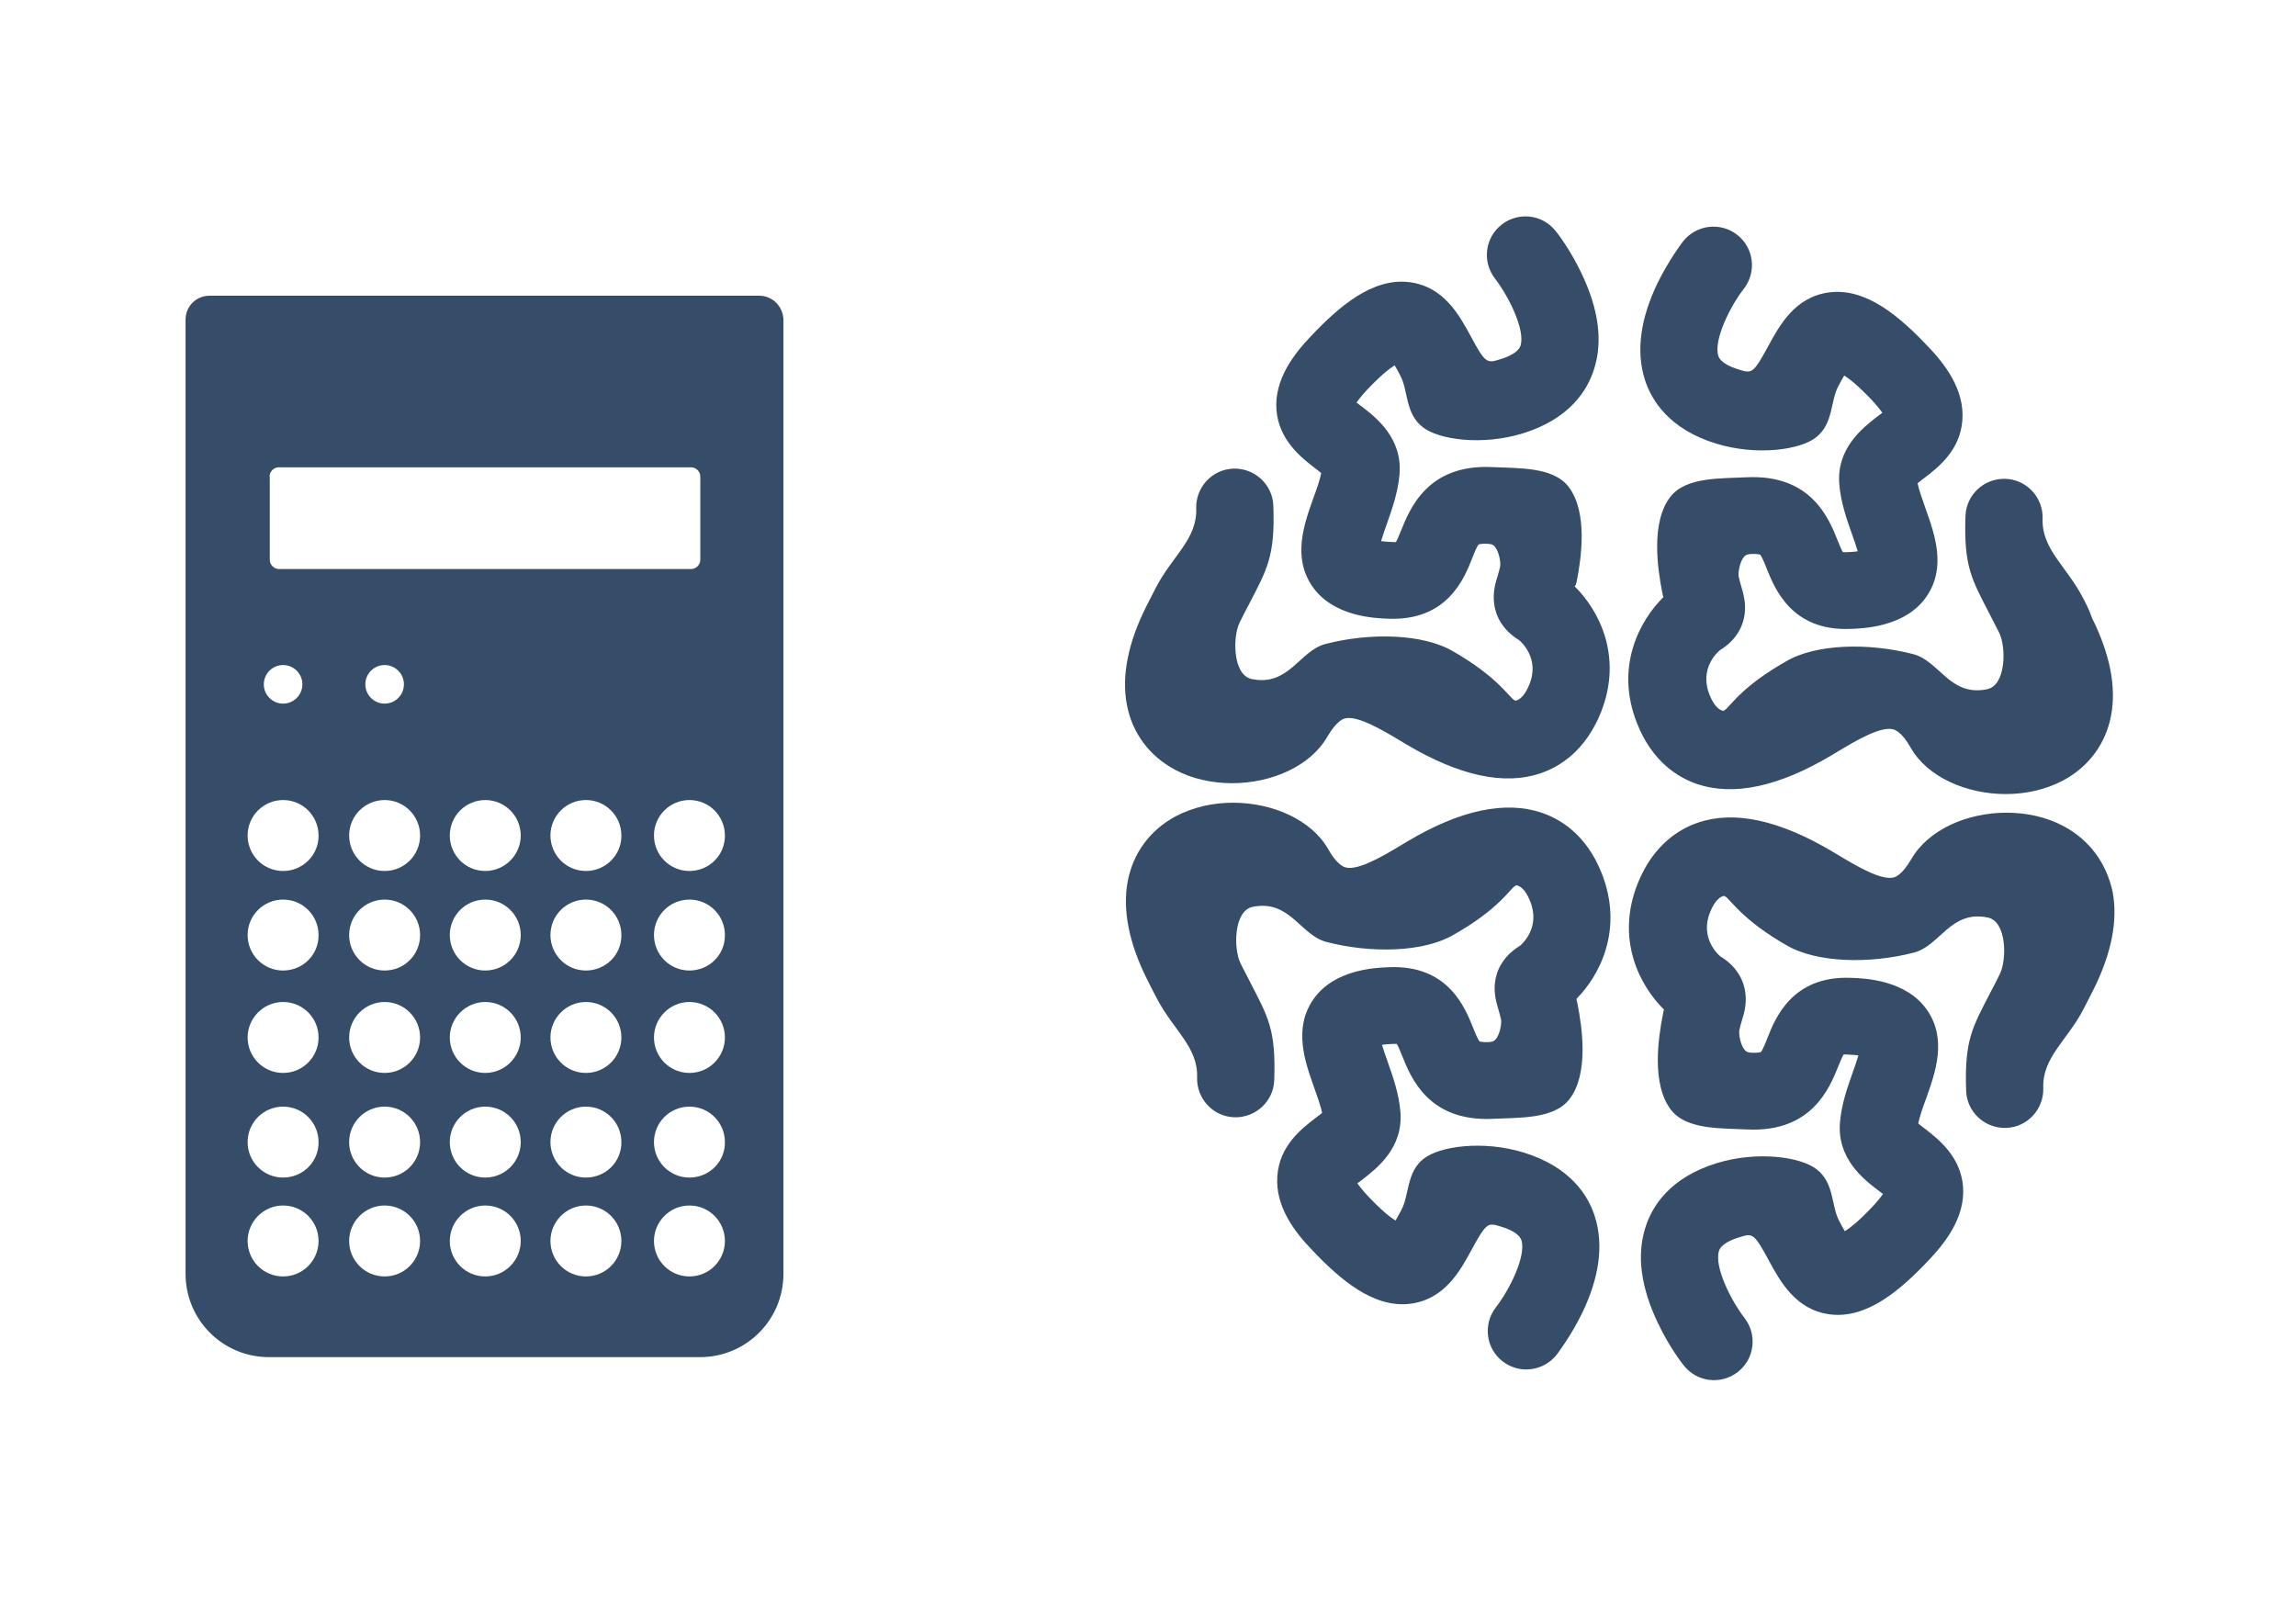
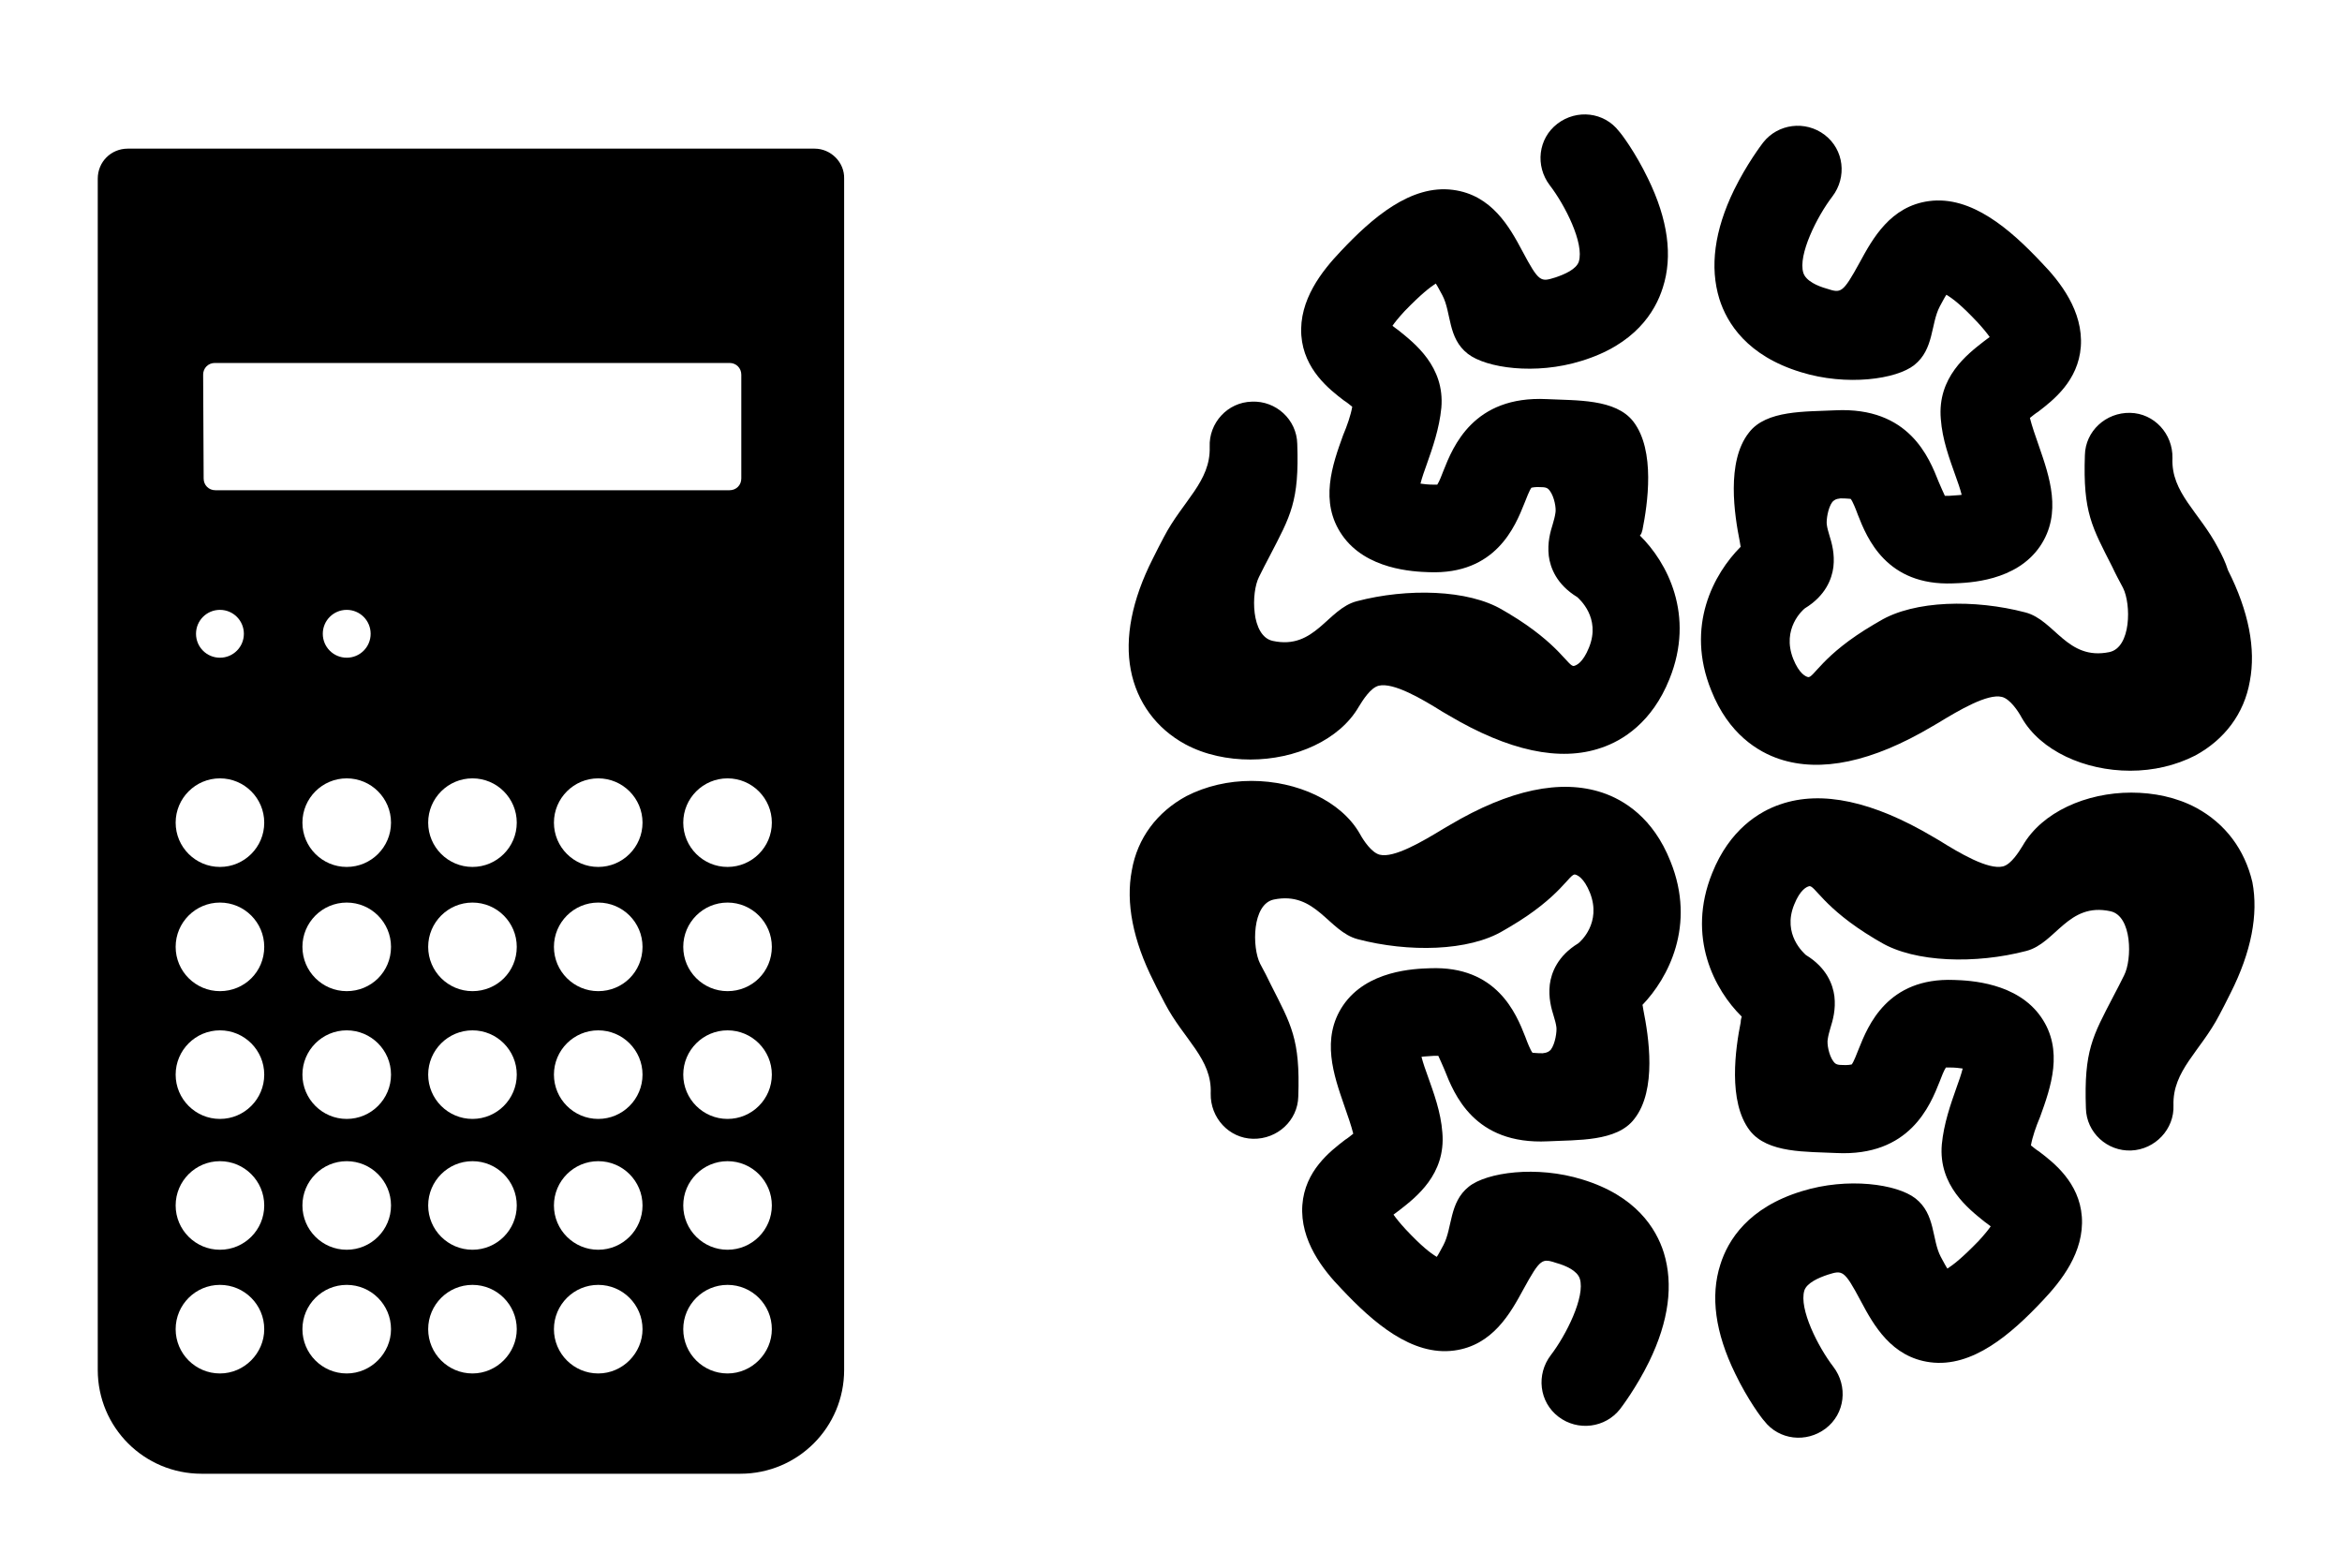
- <svg xmlns="http://www.w3.org/2000/svg" viewBox="0 0 1035.7 725.5">
-   <path fill="#354D68" d="M711.2,262.5c2-10.1,5.3-31.4-3.7-43c-7-9-22.6-8.2-34.4-8.8c-29.1-1.4-37.1,18.8-41,28.4 c-0.7,1.7-1.7,4.2-2.4,5.4c-0.4,0-0.9,0.1-1.7,0c-2.1-0.1-3.7-0.2-5-0.4c0.7-2.4,1.7-5.3,2.5-7.5c2.4-6.8,5.1-14.4,5.8-22.6 c1.4-16.4-10.6-25.7-17-30.6c-0.7-0.5-1.6-1.2-2.4-1.8c0.9-1.3,2.4-3.2,4.8-5.8c6.6-6.9,9.8-9.3,12.4-11c0.6,0.9,1.7,2.9,2.6,4.7 c3.6,6.8,2.1,17,10.1,23.2c7.2,5.7,26.9,8.4,45.1,2.8c21.1-6.5,29.2-19.4,32.2-29.1c4-12.6,2-27.1-5.8-43.3 c-5-10.5-10.8-18-11.5-18.8c-5.9-7.6-16.8-8.9-24.4-3c-7.6,5.9-8.9,16.8-3,24.4c6.1,7.9,13.7,23.1,11.5,30.2c-1,3.1-5.6,5.1-9.3,6.2 c-5.8,1.8-6.5,2-13.2-10.5c-5.1-9.4-12.1-22.3-27.5-24.3c-16.8-2.2-32,11.1-44.6,24.4c-7.2,7.6-16.6,19.2-15.5,33.3 c1.1,13.5,11.1,21.3,17,25.9c1,0.7,2.2,1.7,3.2,2.5c-0.7,3.4-2.1,7.4-3.6,11.4c-4.2,11.8-9.4,26.5-0.5,39.6 c9.4,13.8,28.3,14.5,34.5,14.7c26.4,1,34.1-18.1,37.7-27.3c0.8-2.1,2.1-5.3,2.9-6.2c0.3-0.1,1.5-0.4,4.1-0.3 c2.1,0.1,2.7,0.7,3.3,1.4c1.9,2.4,2.6,7.1,2.3,8.8c-0.3,1.5-0.7,2.8-1.1,4.2c-1,3.2-2.3,7.5-1.6,12.7c0.6,4.7,3.1,11.4,11.3,16.4 c0.7,0.6,9.4,8.1,4.6,19.9c-2.4,6.1-5.1,7-5.9,7.3c-2.2,0.8-5.5-8.4-26-20.7l-2.4-1.4c-13.6-8.1-37.7-8.6-57.7-3.4 c-11.8,3.1-16.5,19.3-33.3,15.8c-8.6-1.8-8.6-19.1-5.4-25.5c1.4-2.9,2.8-5.6,4.2-8.2c8.2-15.9,11.8-21.6,11-44.4 c-0.3-9.6-8.4-17.1-18-16.8c-9.6,0.3-17.1,8.4-16.8,18c0.5,13.8-10.8,21.4-18.2,35.7c-1.4,2.7-2.8,5.5-4.4,8.6 c-8.2,16.4-11.1,31.3-8.7,44.1c2.4,12.8,10.1,23.2,21.7,29.4c7.8,4.2,16.9,6.1,25.8,6.1c17.8,0,35.3-7.7,42.9-20.9 c1.6-2.7,4.7-7.4,7.9-8.3c5.8-1.5,17.1,5.3,25.3,10.2l2.5,1.5c23.9,14.2,44.3,18.6,60.6,13c8.5-2.9,20.1-10,27.1-27.3 c10.2-25.5-1-46.4-11.8-57C710.8,264.1,711,263.3,711.2,262.5z" />
-   <path fill="#354D68" d="M722.5,393.9c-6.9-17.4-18.6-24.4-27.1-27.3c-16.4-5.5-36.8-1.2-60.6,13l-2.5,1.5 c-8.3,5-19.6,11.7-25.3,10.2c-3.3-0.9-6.4-5.6-7.9-8.3c-7.5-13.2-25.1-20.9-42.9-20.9c-9,0-18,2-25.8,6.1 c-11.6,6.2-19.3,16.6-21.7,29.4c-2.4,12.8,0.5,27.7,8.7,44.1c1.5,3.1,3,5.9,4.4,8.6c7.4,14.3,18.7,22,18.2,35.7 c-0.3,9.6,7.2,17.7,16.8,18c9.6,0.3,17.7-7.2,18-16.8c0.8-22.8-2.8-28.5-11-44.4c-1.3-2.6-2.7-5.3-4.2-8.2 c-3.2-6.4-3.2-23.7,5.4-25.5c16.8-3.5,21.5,12.7,33.3,15.8c19.9,5.2,44.1,4.8,57.7-3.4l2.4-1.4c20.6-12.2,23.8-21.4,26-20.7 c0.9,0.3,3.5,1.2,5.9,7.3c4.7,11.9-3.9,19.3-4.6,19.9c-8.2,5-10.7,11.7-11.3,16.4c-0.7,5.2,0.7,9.5,1.6,12.7 c0.4,1.4,0.8,2.7,1.1,4.2c0.3,1.7-0.4,6.4-2.3,8.8c-0.6,0.7-1.2,1.3-3.3,1.4c-2.6,0.1-3.7-0.2-4.1-0.3c-0.8-1-2.1-4.1-2.9-6.2 c-3.7-9.2-11.3-28.3-37.7-27.3c-6.2,0.2-25.1,0.9-34.5,14.7c-8.9,13.1-3.7,27.8,0.5,39.6c1.4,4,2.9,8.1,3.6,11.4 c-1,0.8-2.2,1.8-3.2,2.5c-6,4.6-16,12.3-17,25.9c-1.1,14.1,8.3,25.8,15.5,33.3c12.6,13.3,27.8,26.6,44.6,24.4 c15.4-2,22.4-14.9,27.5-24.3c6.8-12.5,7.4-12.3,13.2-10.5c3.7,1.1,8.3,3.1,9.3,6.2c2.2,7.1-5.4,22.4-11.5,30.2 c-5.9,7.6-4.6,18.5,3,24.4c7.6,5.9,18.5,4.5,24.4-3c0.6-0.8,6.4-8.4,11.5-18.8c7.8-16.2,9.7-30.7,5.8-43.3 c-3-9.7-11.1-22.6-32.2-29.1c-18.2-5.6-37.9-2.9-45.1,2.8c-7.9,6.2-6.4,16.4-10.1,23.2c-1,1.8-2,3.8-2.6,4.7 c-2.6-1.7-5.8-4.1-12.4-11c-2.4-2.6-3.9-4.5-4.8-5.8c0.8-0.6,1.7-1.3,2.4-1.8c6.4-5,18.4-14.2,17-30.6c-0.7-8.2-3.4-15.8-5.8-22.6 c-0.8-2.2-1.8-5.1-2.5-7.5c1.3-0.2,2.9-0.3,5-0.4c0.8,0,1.4,0,1.7,0c0.7,1.2,1.7,3.6,2.4,5.4c3.9,9.7,11.8,29.8,41,28.4 c11.8-0.6,27.4,0.2,34.4-8.8c9-11.5,5.7-32.9,3.7-43c-0.2-0.8-0.3-1.6-0.5-2.3C721.4,440.3,732.6,419.4,722.5,393.9z" />
-   <path fill="#354D68" d="M342.5,133.4H94.5c-6,0-10.8,4.8-10.8,10.8v430.4c0,20.8,16.8,37.6,37.6,37.6h194.5 c20.8,0,37.6-16.8,37.6-37.6V144.3C353.3,138.3,348.5,133.4,342.5,133.4z M121.6,215c0-2.3,1.9-4.2,4.2-4.2h185.9 c2.3,0,4.2,1.9,4.2,4.2v37.5c0,2.3-1.9,4.2-4.2,4.2H125.9c-2.3,0-4.2-1.9-4.2-4.2V215z M182.2,308.7c0,4.8-3.9,8.7-8.7,8.7 c-4.8,0-8.7-3.9-8.7-8.7c0-4.8,3.9-8.7,8.7-8.7C178.3,300,182.2,303.9,182.2,308.7z M127.7,300c4.8,0,8.7,3.9,8.7,8.7 c0,4.8-3.9,8.7-8.7,8.7c-4.8,0-8.7-3.9-8.7-8.7C119,303.9,122.9,300,127.7,300z M127.7,575.8c-8.9,0-16-7.2-16-16s7.2-16,16-16 c8.9,0,16,7.2,16,16S136.6,575.8,127.7,575.8z M127.7,531.2c-8.9,0-16-7.2-16-16c0-8.9,7.2-16,16-16c8.9,0,16,7.2,16,16 C143.8,524.1,136.6,531.2,127.7,531.2z M127.7,484c-8.9,0-16-7.2-16-16s7.2-16,16-16c8.9,0,16,7.2,16,16S136.6,484,127.7,484z M127.7,437.8c-8.9,0-16-7.2-16-16c0-8.9,7.2-16,16-16c8.9,0,16,7.2,16,16C143.8,430.7,136.6,437.8,127.7,437.8z M127.7,392.9 c-8.9,0-16-7.2-16-16c0-8.9,7.2-16,16-16c8.9,0,16,7.2,16,16C143.8,385.7,136.6,392.9,127.7,392.9z M173.5,575.8 c-8.9,0-16-7.2-16-16s7.2-16,16-16c8.9,0,16,7.2,16,16S182.4,575.8,173.5,575.8z M173.5,531.2c-8.9,0-16-7.2-16-16 c0-8.9,7.2-16,16-16c8.9,0,16,7.2,16,16C189.5,524.1,182.4,531.2,173.5,531.2z M173.5,484c-8.9,0-16-7.2-16-16s7.2-16,16-16 c8.9,0,16,7.2,16,16S182.4,484,173.5,484z M173.5,437.8c-8.9,0-16-7.2-16-16c0-8.9,7.2-16,16-16c8.9,0,16,7.2,16,16 C189.5,430.7,182.4,437.8,173.5,437.8z M173.5,392.9c-8.9,0-16-7.2-16-16c0-8.9,7.2-16,16-16c8.9,0,16,7.2,16,16 C189.5,385.7,182.4,392.9,173.5,392.9z M218.9,575.8c-8.9,0-16-7.2-16-16s7.2-16,16-16c8.9,0,16,7.2,16,16S227.7,575.8,218.9,575.8z M218.9,531.2c-8.9,0-16-7.2-16-16c0-8.9,7.2-16,16-16c8.9,0,16,7.2,16,16C234.9,524.1,227.7,531.2,218.9,531.2z M218.9,484 c-8.9,0-16-7.2-16-16s7.2-16,16-16c8.9,0,16,7.2,16,16S227.7,484,218.9,484z M218.9,437.8c-8.9,0-16-7.2-16-16c0-8.9,7.2-16,16-16 c8.9,0,16,7.2,16,16C234.9,430.7,227.7,437.8,218.9,437.8z M218.9,392.9c-8.9,0-16-7.2-16-16c0-8.9,7.2-16,16-16c8.9,0,16,7.2,16,16 C234.9,385.7,227.7,392.9,218.9,392.9z M264.3,575.8c-8.9,0-16-7.2-16-16s7.2-16,16-16c8.9,0,16,7.2,16,16S273.2,575.8,264.3,575.8z M264.3,531.2c-8.9,0-16-7.2-16-16c0-8.9,7.2-16,16-16c8.9,0,16,7.2,16,16C280.4,524.1,273.2,531.2,264.3,531.2z M264.3,484 c-8.9,0-16-7.2-16-16s7.2-16,16-16c8.9,0,16,7.2,16,16S273.2,484,264.3,484z M264.3,437.8c-8.9,0-16-7.2-16-16c0-8.9,7.2-16,16-16 c8.9,0,16,7.2,16,16C280.4,430.7,273.2,437.8,264.3,437.8z M264.3,392.9c-8.9,0-16-7.2-16-16c0-8.9,7.2-16,16-16c8.9,0,16,7.2,16,16 C280.4,385.7,273.2,392.9,264.3,392.9z M311,575.8c-8.9,0-16-7.2-16-16s7.2-16,16-16c8.9,0,16,7.2,16,16S319.9,575.8,311,575.8z M311,531.2c-8.9,0-16-7.2-16-16c0-8.9,7.2-16,16-16c8.9,0,16,7.2,16,16C327.1,524.1,319.9,531.2,311,531.2z M311,484 c-8.9,0-16-7.2-16-16s7.2-16,16-16c8.9,0,16,7.2,16,16S319.9,484,311,484z M311,437.8c-8.9,0-16-7.2-16-16c0-8.9,7.2-16,16-16 c8.9,0,16,7.2,16,16C327.1,430.7,319.9,437.8,311,437.8z M311,392.9c-8.9,0-16-7.2-16-16c0-8.9,7.2-16,16-16c8.9,0,16,7.2,16,16 C327.1,385.7,319.9,392.9,311,392.9z" />
-   <path fill="#354D68" d="M930.9,372.7c-7.8-4.2-16.9-6.1-25.8-6.1c-17.8,0-35.3,7.7-42.9,20.9c-1.6,2.7-4.7,7.4-7.9,8.3 c-5.8,1.5-17.1-5.3-25.3-10.2l-2.5-1.5c-23.9-14.2-44.3-18.6-60.6-13c-8.5,2.9-20.1,10-27.1,27.3c-10.2,25.5,1,46.4,11.8,57 c-0.2,0.7-0.4,1.5-0.5,2.3c-2,10.1-5.3,31.4,3.7,43c7,9,22.6,8.2,34.4,8.8c29.1,1.4,37.1-18.8,41-28.4c0.7-1.7,1.7-4.2,2.4-5.4 c0.4,0,0.9-0.1,1.7,0c2.1,0.1,3.7,0.2,5,0.4c-0.7,2.4-1.7,5.3-2.5,7.5c-2.4,6.8-5.1,14.4-5.8,22.6c-1.4,16.4,10.6,25.7,17,30.6 c0.7,0.5,1.6,1.2,2.4,1.8c-0.9,1.3-2.4,3.2-4.8,5.8c-6.6,6.9-9.8,9.3-12.4,11c-0.6-0.9-1.7-2.9-2.6-4.7c-3.6-6.8-2.1-17-10.1-23.2 c-7.2-5.7-26.9-8.4-45.1-2.8c-21.1,6.5-29.2,19.4-32.2,29.1c-4,12.6-2,27.1,5.8,43.3c5,10.5,10.8,18,11.5,18.8 c5.9,7.6,16.8,8.9,24.4,3s8.9-16.8,3-24.4c-6.1-7.9-13.7-23.1-11.5-30.2c1-3.1,5.6-5.1,9.3-6.2c5.8-1.8,6.5-2,13.2,10.5 c5.1,9.4,12.1,22.3,27.5,24.3c16.8,2.2,32-11.1,44.6-24.4c7.2-7.6,16.6-19.2,15.5-33.3c-1.1-13.5-11.1-21.3-17-25.9 c-1-0.7-2.2-1.7-3.2-2.5c0.7-3.4,2.1-7.4,3.6-11.4c4.2-11.8,9.4-26.5,0.5-39.6c-9.4-13.8-28.3-14.5-34.5-14.7 c-26.4-1-34.1,18.1-37.7,27.3c-0.8,2.1-2.1,5.3-2.9,6.2c-0.3,0.1-1.5,0.4-4.1,0.3c-2.1-0.1-2.7-0.7-3.3-1.4 c-1.9-2.4-2.6-7.1-2.3-8.8c0.3-1.5,0.7-2.8,1.1-4.2c1-3.2,2.3-7.5,1.6-12.7c-0.6-4.7-3.1-11.4-11.3-16.4c-0.7-0.6-9.4-8.1-4.6-19.9 c2.4-6.1,5.1-7,5.9-7.3c2.2-0.8,5.5,8.4,26,20.7l2.4,1.4c13.6,8.1,37.7,8.6,57.7,3.4c11.8-3.1,16.5-19.3,33.3-15.8 c8.6,1.8,8.6,19.1,5.4,25.5c-1.4,2.9-2.8,5.6-4.2,8.2c-8.2,15.9-11.8,21.6-11,44.4c0.3,9.6,8.4,17.1,18,16.8 c9.6-0.3,17.1-8.4,16.8-18c-0.5-13.8,10.8-21.4,18.2-35.7c1.4-2.7,2.8-5.5,4.4-8.6c8.2-16.4,11.1-31.3,8.7-44.1 C950.2,389.3,942.5,378.9,930.9,372.7z" />
-   <path fill="#354D68" d="M939.6,269.7c-7.4-14.3-18.7-22-18.2-35.7c0.3-9.6-7.2-17.7-16.8-18c-9.6-0.3-17.7,7.2-18,16.8 c-0.8,22.8,2.8,28.5,11,44.4c1.3,2.6,2.7,5.3,4.2,8.2c3.2,6.4,3.2,23.7-5.4,25.5c-16.8,3.5-21.5-12.7-33.3-15.8 c-19.9-5.2-44.1-4.8-57.7,3.4l-2.4,1.4c-20.6,12.2-23.8,21.4-26,20.7c-0.9-0.3-3.5-1.2-5.9-7.3c-4.7-11.9,3.9-19.3,4.6-19.9 c8.2-5,10.7-11.7,11.3-16.4c0.7-5.2-0.7-9.5-1.6-12.7c-0.4-1.4-0.8-2.7-1.1-4.2c-0.3-1.7,0.4-6.4,2.3-8.8c0.6-0.7,1.2-1.3,3.3-1.4 c2.6-0.1,3.7,0.2,4.1,0.3c0.8,1,2.1,4.1,2.9,6.2c3.7,9.2,11.3,28.3,37.7,27.3c6.2-0.2,25.1-0.9,34.5-14.7 c8.9-13.1,3.7-27.8-0.5-39.6c-1.4-4-2.9-8.1-3.6-11.4c1-0.8,2.2-1.8,3.2-2.5c6-4.6,16-12.3,17-25.9c1.1-14.1-8.3-25.8-15.5-33.3 c-12.6-13.3-27.8-26.6-44.6-24.4c-15.4,2-22.4,14.9-27.5,24.3c-6.8,12.5-7.4,12.3-13.2,10.5c-3.7-1.1-8.3-3.1-9.3-6.2 c-2.2-7.1,5.4-22.4,11.5-30.2c5.9-7.6,4.6-18.5-3-24.4c-7.6-5.9-18.5-4.5-24.4,3c-0.6,0.8-6.4,8.4-11.5,18.8 c-7.8,16.2-9.7,30.7-5.8,43.3c3,9.7,11.1,22.6,32.2,29.1c18.2,5.6,37.9,2.9,45.1-2.8c7.9-6.2,6.4-16.4,10.1-23.2 c1-1.8,2-3.8,2.6-4.7c2.6,1.7,5.8,4.1,12.4,11c2.4,2.6,3.9,4.5,4.8,5.8c-0.8,0.6-1.7,1.3-2.4,1.8c-6.4,5-18.4,14.2-17,30.6 c0.7,8.2,3.4,15.8,5.8,22.6c0.8,2.2,1.8,5.1,2.5,7.5c-1.3,0.2-2.9,0.3-5,0.4c-0.8,0-1.4,0-1.7,0c-0.7-1.2-1.7-3.6-2.4-5.4 c-3.9-9.7-11.8-29.8-41-28.4c-11.8,0.6-27.4-0.2-34.4,8.8c-9,11.5-5.7,32.9-3.7,43c0.2,0.8,0.3,1.6,0.5,2.3 c-10.7,10.6-22,31.5-11.8,57c6.9,17.4,18.6,24.4,27.1,27.3c16.4,5.5,36.8,1.2,60.6-13l2.5-1.5c8.3-5,19.6-11.7,25.3-10.2 c3.3,0.9,6.4,5.6,7.9,8.3c7.5,13.2,25.1,20.9,42.9,20.9c9,0,18-2,25.8-6.1c11.6-6.2,19.3-16.6,21.7-29.4c2.4-12.8-0.5-27.7-8.7-44.1 C942.5,275.2,941,272.4,939.6,269.7z" />
+ <svg xmlns="http://www.w3.org/2000/svg" viewBox="75 240 460 308">
+   <path d="M397.6,344.1c1-5,2.6-15.6-1.8-21.3c-3.5-4.5-11.2-4.1-17-4.4c-14.4-0.7-18.4,9.3-20.3,14.1  c-0.3,0.8-0.8,2.1-1.2,2.7c-0.2,0-0.4,0-0.8,0c-1,0-1.8-0.1-2.5-0.2c0.3-1.2,0.8-2.6,1.2-3.7c1.2-3.4,2.5-7.1,2.9-11.2  c0.7-8.1-5.3-12.7-8.4-15.2c-0.3-0.2-0.8-0.6-1.2-0.9c0.4-0.6,1.2-1.6,2.4-2.9c3.3-3.4,4.9-4.6,6.1-5.4c0.3,0.4,0.8,1.4,1.3,2.3  c1.8,3.4,1,8.4,5,11.5c3.6,2.8,13.3,4.2,22.3,1.4c10.5-3.2,14.5-9.6,16-14.4c2-6.2,1-13.4-2.9-21.4c-2.5-5.2-5.3-8.9-5.7-9.3  c-2.9-3.8-8.3-4.4-12.1-1.5c-3.8,2.9-4.4,8.3-1.5,12.1c3,3.9,6.8,11.4,5.7,15c-0.5,1.5-2.8,2.5-4.6,3.1c-2.9,0.9-3.2,1-6.5-5.2  c-2.5-4.7-6-11-13.6-12c-8.3-1.1-15.9,5.5-22.1,12.1c-3.6,3.8-8.2,9.5-7.7,16.5c0.5,6.7,5.5,10.6,8.4,12.8c0.5,0.3,1.1,0.8,1.6,1.2  c-0.3,1.7-1,3.7-1.8,5.6c-2.1,5.8-4.7,13.1-0.2,19.6c4.7,6.8,14,7.2,17.1,7.3c13.1,0.5,16.9-9,18.7-13.5c0.4-1,1-2.6,1.4-3.1  c0.1,0,0.7-0.2,2-0.1c1,0,1.3,0.3,1.6,0.7c0.9,1.2,1.3,3.5,1.1,4.4c-0.1,0.7-0.3,1.4-0.5,2.1c-0.5,1.6-1.1,3.7-0.8,6.3  c0.3,2.3,1.5,5.6,5.6,8.1c0.3,0.3,4.7,4,2.3,9.9c-1.2,3-2.5,3.5-2.9,3.6c-1.1,0.4-2.7-4.2-12.9-10.3l-1.2-0.7  c-6.7-4-18.7-4.3-28.6-1.7c-5.8,1.5-8.2,9.6-16.5,7.8c-4.3-0.9-4.3-9.5-2.7-12.6c0.7-1.4,1.4-2.8,2.1-4.1c4.1-7.9,5.8-10.7,5.4-22  c-0.1-4.8-4.2-8.5-8.9-8.3c-4.8,0.1-8.5,4.2-8.3,8.9c0.2,6.8-5.3,10.6-9,17.7c-0.7,1.3-1.4,2.7-2.2,4.3c-4.1,8.1-5.5,15.5-4.3,21.8  c1.2,6.3,5,11.5,10.7,14.6c3.9,2.1,8.4,3,12.8,3c8.8,0,17.5-3.8,21.3-10.4c0.8-1.3,2.3-3.7,3.9-4.1c2.9-0.7,8.5,2.6,12.5,5.1  l1.2,0.7c11.8,7,21.9,9.2,30,6.4c4.2-1.4,10-5,13.4-13.5c5.1-12.6-0.5-23-5.8-28.2C397.4,344.9,397.5,344.5,397.6,344.1z" />
+   <path d="M403.1,409.2c-3.4-8.6-9.2-12.1-13.4-13.5c-8.1-2.7-18.2-0.6-30,6.4l-1.2,0.7c-4.1,2.5-9.7,5.8-12.5,5.1  c-1.6-0.4-3.2-2.8-3.9-4.1c-3.7-6.5-12.4-10.4-21.3-10.4c-4.5,0-8.9,1-12.8,3c-5.7,3.1-9.6,8.2-10.7,14.6  c-1.2,6.3,0.2,13.7,4.3,21.8c0.7,1.5,1.5,2.9,2.2,4.3c3.7,7.1,9.3,10.9,9,17.7c-0.1,4.8,3.6,8.8,8.3,8.9c4.8,0.1,8.8-3.6,8.9-8.3  c0.4-11.3-1.4-14.1-5.4-22c-0.6-1.3-1.3-2.6-2.1-4.1c-1.6-3.2-1.6-11.7,2.7-12.6c8.3-1.7,10.7,6.3,16.5,7.8  c9.9,2.6,21.8,2.4,28.6-1.7l1.2-0.7c10.2-6,11.8-10.6,12.9-10.3c0.4,0.1,1.7,0.6,2.9,3.6c2.3,5.9-1.9,9.6-2.3,9.9  c-4.1,2.5-5.3,5.8-5.6,8.1c-0.3,2.6,0.3,4.7,0.8,6.3c0.2,0.7,0.4,1.3,0.5,2.1c0.1,0.8-0.2,3.2-1.1,4.4c-0.3,0.3-0.6,0.6-1.6,0.7  c-1.3,0-1.8-0.1-2-0.1c-0.4-0.5-1-2-1.4-3.1c-1.8-4.6-5.6-14-18.7-13.5c-3.1,0.1-12.4,0.4-17.1,7.3c-4.4,6.5-1.8,13.8,0.2,19.6  c0.7,2,1.4,4,1.8,5.6c-0.5,0.4-1.1,0.9-1.6,1.2c-3,2.3-7.9,6.1-8.4,12.8c-0.5,7,4.1,12.8,7.7,16.5c6.2,6.6,13.8,13.2,22.1,12.1  c7.6-1,11.1-7.4,13.6-12c3.4-6.2,3.7-6.1,6.5-5.2c1.8,0.5,4.1,1.5,4.6,3.1c1.1,3.5-2.7,11.1-5.7,15c-2.9,3.8-2.3,9.2,1.5,12.1  c3.8,2.9,9.2,2.2,12.1-1.5c0.3-0.4,3.2-4.2,5.7-9.3c3.9-8,4.8-15.2,2.9-21.4c-1.5-4.8-5.5-11.2-16-14.4c-9-2.8-18.8-1.4-22.3,1.4  c-3.9,3.1-3.2,8.1-5,11.5c-0.5,0.9-1,1.9-1.3,2.3c-1.3-0.8-2.9-2-6.1-5.4c-1.2-1.3-1.9-2.2-2.4-2.9c0.4-0.3,0.8-0.6,1.2-0.9  c3.2-2.5,9.1-7,8.4-15.2c-0.3-4.1-1.7-7.8-2.9-11.2c-0.4-1.1-0.9-2.5-1.2-3.7c0.6-0.1,1.4-0.1,2.5-0.2c0.4,0,0.7,0,0.8,0  c0.3,0.6,0.8,1.8,1.2,2.7c1.9,4.8,5.8,14.8,20.3,14.1c5.8-0.3,13.6,0.1,17-4.4c4.5-5.7,2.8-16.3,1.8-21.3c-0.1-0.4-0.1-0.8-0.2-1.1  C402.6,432.2,408.2,421.8,403.1,409.2z" />
+   <path d="M235,269.2H100.1c-3.3,0-5.9,2.6-5.9,5.9v234c0,11.3,9.1,20.4,20.4,20.4h105.8c11.3,0,20.4-9.1,20.4-20.4  v-234C240.9,271.9,238.2,269.2,235,269.2z M114.9,313.6c0-1.3,1-2.3,2.3-2.3h101.1c1.3,0,2.3,1,2.3,2.3V334c0,1.3-1,2.3-2.3,2.3  h-101c-1.3,0-2.3-1-2.3-2.3L114.9,313.6L114.9,313.6z M147.8,364.5c0,2.6-2.1,4.7-4.7,4.7c-2.6,0-4.7-2.1-4.7-4.7  c0-2.6,2.1-4.7,4.7-4.7C145.7,359.8,147.8,361.9,147.8,364.5z M118.2,359.8c2.6,0,4.7,2.1,4.7,4.7s-2.1,4.7-4.7,4.7  c-2.6,0-4.7-2.1-4.7-4.7S115.6,359.8,118.2,359.8z M118.2,509.8c-4.8,0-8.7-3.9-8.7-8.7c0-4.8,3.9-8.7,8.7-8.7  c4.8,0,8.7,3.9,8.7,8.7C126.9,505.8,123,509.8,118.2,509.8z M118.2,485.5c-4.8,0-8.7-3.9-8.7-8.7c0-4.8,3.9-8.7,8.7-8.7  c4.8,0,8.7,3.9,8.7,8.7C126.9,481.6,123,485.5,118.2,485.5z M118.2,459.8c-4.8,0-8.7-3.9-8.7-8.7c0-4.8,3.9-8.7,8.7-8.7  c4.8,0,8.7,3.9,8.7,8.7C126.9,455.9,123,459.8,118.2,459.8z M118.2,434.7c-4.8,0-8.7-3.9-8.7-8.7c0-4.8,3.9-8.7,8.7-8.7  c4.8,0,8.7,3.9,8.7,8.7C126.9,430.9,123,434.7,118.2,434.7z M118.2,410.3c-4.8,0-8.7-3.9-8.7-8.7c0-4.8,3.9-8.7,8.7-8.7  c4.8,0,8.7,3.9,8.7,8.7C126.9,406.4,123,410.3,118.2,410.3z M143.1,509.8c-4.8,0-8.7-3.9-8.7-8.7c0-4.8,3.9-8.7,8.7-8.7  c4.8,0,8.7,3.9,8.7,8.7C151.8,505.8,147.9,509.8,143.1,509.8z M143.1,485.5c-4.8,0-8.7-3.9-8.7-8.7c0-4.8,3.9-8.7,8.7-8.7  c4.8,0,8.7,3.9,8.7,8.7C151.8,481.6,147.9,485.5,143.1,485.5z M143.1,459.8c-4.8,0-8.7-3.9-8.7-8.7c0-4.8,3.9-8.7,8.7-8.7  c4.8,0,8.7,3.9,8.7,8.7C151.8,455.9,147.9,459.8,143.1,459.8z M143.1,434.7c-4.8,0-8.7-3.9-8.7-8.7c0-4.8,3.9-8.7,8.7-8.7  c4.8,0,8.7,3.9,8.7,8.7C151.8,430.9,147.9,434.7,143.1,434.7z M143.1,410.3c-4.8,0-8.7-3.9-8.7-8.7c0-4.8,3.9-8.7,8.7-8.7  c4.8,0,8.7,3.9,8.7,8.7S147.9,410.3,143.1,410.3z M167.8,509.8c-4.8,0-8.7-3.9-8.7-8.7c0-4.8,3.9-8.7,8.7-8.7c4.8,0,8.7,3.9,8.7,8.7  C176.5,505.8,172.6,509.8,167.8,509.8z M167.8,485.5c-4.8,0-8.7-3.9-8.7-8.7c0-4.8,3.9-8.7,8.7-8.7c4.8,0,8.7,3.9,8.7,8.7  C176.5,481.6,172.6,485.5,167.8,485.5z M167.8,459.8c-4.8,0-8.7-3.9-8.7-8.7c0-4.8,3.9-8.7,8.7-8.7c4.8,0,8.7,3.9,8.7,8.7  C176.5,455.9,172.6,459.8,167.8,459.8z M167.8,434.7c-4.8,0-8.7-3.9-8.7-8.7c0-4.8,3.9-8.7,8.7-8.7c4.8,0,8.7,3.9,8.7,8.7  C176.5,430.9,172.6,434.7,167.8,434.7z M167.8,410.3c-4.8,0-8.7-3.9-8.7-8.7c0-4.8,3.9-8.7,8.7-8.7c4.8,0,8.7,3.9,8.7,8.7  S172.6,410.3,167.8,410.3z M192.5,509.8c-4.8,0-8.7-3.9-8.7-8.7c0-4.8,3.9-8.7,8.7-8.7c4.8,0,8.7,3.9,8.7,8.7  C201.2,505.8,197.3,509.8,192.5,509.8z M192.5,485.5c-4.8,0-8.7-3.9-8.7-8.7c0-4.8,3.9-8.7,8.7-8.7c4.8,0,8.7,3.9,8.7,8.7  C201.2,481.6,197.3,485.5,192.5,485.5z M192.5,459.8c-4.8,0-8.7-3.9-8.7-8.7c0-4.8,3.9-8.7,8.7-8.7c4.8,0,8.7,3.9,8.7,8.7  C201.2,455.9,197.3,459.8,192.5,459.8z M192.5,434.7c-4.8,0-8.7-3.9-8.7-8.7c0-4.8,3.9-8.7,8.7-8.7c4.8,0,8.7,3.9,8.7,8.7  C201.2,430.9,197.3,434.7,192.5,434.7z M192.5,410.3c-4.8,0-8.7-3.9-8.7-8.7c0-4.8,3.9-8.7,8.7-8.7c4.8,0,8.7,3.9,8.7,8.7  C201.2,406.4,197.3,410.3,192.5,410.3z M217.9,509.8c-4.8,0-8.7-3.9-8.7-8.7c0-4.8,3.9-8.7,8.7-8.7c4.8,0,8.7,3.9,8.7,8.7  C226.6,505.8,222.7,509.8,217.9,509.8z M217.9,485.5c-4.8,0-8.7-3.9-8.7-8.7c0-4.8,3.9-8.7,8.7-8.7c4.8,0,8.7,3.9,8.7,8.7  C226.6,481.6,222.7,485.5,217.9,485.5z M217.9,459.8c-4.8,0-8.7-3.9-8.7-8.7c0-4.8,3.9-8.7,8.7-8.7c4.8,0,8.7,3.9,8.7,8.7  C226.6,455.9,222.7,459.8,217.9,459.8z M217.9,434.7c-4.8,0-8.7-3.9-8.7-8.7c0-4.8,3.9-8.7,8.7-8.7c4.8,0,8.7,3.9,8.7,8.7  C226.6,430.9,222.7,434.7,217.9,434.7z M217.9,410.3c-4.8,0-8.7-3.9-8.7-8.7c0-4.8,3.9-8.7,8.7-8.7c4.8,0,8.7,3.9,8.7,8.7  C226.6,406.4,222.7,410.3,217.9,410.3z" />
+   <path d="M506.4,398.7c-3.9-2.1-8.4-3-12.8-3c-8.8,0-17.5,3.8-21.3,10.4c-0.8,1.3-2.3,3.7-3.9,4.1  c-2.9,0.7-8.5-2.6-12.5-5.1l-1.2-0.7c-11.8-7-21.9-9.2-30-6.4c-4.2,1.4-10,5-13.4,13.5c-5.1,12.6,0.5,23,5.8,28.2  c-0.1,0.3-0.2,0.7-0.2,1.1c-1,5-2.6,15.6,1.8,21.3c3.5,4.5,11.2,4.1,17,4.4c14.4,0.7,18.4-9.3,20.3-14.1c0.3-0.8,0.8-2.1,1.2-2.7  c0.2,0,0.4,0,0.8,0c1,0,1.8,0.1,2.5,0.2c-0.3,1.2-0.8,2.6-1.2,3.7c-1.2,3.4-2.5,7.1-2.9,11.2c-0.7,8.1,5.3,12.7,8.4,15.2  c0.3,0.2,0.8,0.6,1.2,0.9c-0.4,0.6-1.2,1.6-2.4,2.9c-3.3,3.4-4.9,4.6-6.1,5.4c-0.3-0.4-0.8-1.4-1.3-2.3c-1.8-3.4-1-8.4-5-11.5  c-3.6-2.8-13.3-4.2-22.3-1.4c-10.5,3.2-14.5,9.6-16,14.4c-2,6.2-1,13.4,2.9,21.4c2.5,5.2,5.3,8.9,5.7,9.3c2.9,3.8,8.3,4.4,12.1,1.5  c3.8-2.9,4.4-8.3,1.5-12.1c-3-3.9-6.8-11.4-5.7-15c0.5-1.5,2.8-2.5,4.6-3.1c2.9-0.9,3.2-1,6.5,5.2c2.5,4.7,6,11,13.6,12  c8.3,1.1,15.9-5.5,22.1-12.1c3.6-3.8,8.2-9.5,7.7-16.5c-0.5-6.7-5.5-10.6-8.4-12.8c-0.5-0.3-1.1-0.8-1.6-1.2c0.3-1.7,1-3.7,1.8-5.6  c2.1-5.8,4.7-13.1,0.2-19.6c-4.7-6.8-14-7.2-17.1-7.3c-13.1-0.5-16.9,9-18.7,13.5c-0.4,1-1,2.6-1.4,3.1c-0.1,0-0.7,0.2-2,0.1  c-1,0-1.3-0.3-1.6-0.7c-0.9-1.2-1.3-3.5-1.1-4.4c0.1-0.7,0.3-1.4,0.5-2.1c0.5-1.6,1.1-3.7,0.8-6.3c-0.3-2.3-1.5-5.6-5.6-8.1  c-0.3-0.3-4.7-4-2.3-9.9c1.2-3,2.5-3.5,2.9-3.6c1.1-0.4,2.7,4.2,12.9,10.3l1.2,0.7c6.7,4,18.7,4.3,28.6,1.7  c5.8-1.5,8.2-9.6,16.5-7.8c4.3,0.9,4.3,9.5,2.7,12.6c-0.7,1.4-1.4,2.8-2.1,4.1c-4.1,7.9-5.8,10.7-5.4,22c0.1,4.8,4.2,8.5,8.9,8.3  s8.5-4.2,8.3-8.9c-0.2-6.8,5.3-10.6,9-17.7c0.7-1.3,1.4-2.7,2.2-4.3c4.1-8.1,5.5-15.5,4.3-21.8C515.9,406.9,512.1,401.8,506.4,398.7  z" />
+   <path d="M510.7,347.7c-3.7-7.1-9.3-10.9-9-17.7c0.1-4.8-3.6-8.8-8.3-8.9c-4.8-0.1-8.8,3.6-8.9,8.3  c-0.4,11.3,1.4,14.1,5.4,22c0.6,1.3,1.3,2.6,2.1,4.1c1.6,3.2,1.6,11.7-2.7,12.6c-8.3,1.7-10.7-6.3-16.5-7.8  c-9.9-2.6-21.8-2.4-28.6,1.7l-1.2,0.7c-10.2,6-11.8,10.6-12.9,10.3c-0.4-0.1-1.7-0.6-2.9-3.6c-2.3-5.9,1.9-9.6,2.3-9.9  c4.1-2.5,5.3-5.8,5.6-8.1c0.3-2.6-0.3-4.7-0.8-6.3c-0.2-0.7-0.4-1.3-0.5-2.1c-0.1-0.8,0.2-3.2,1.1-4.4c0.3-0.3,0.6-0.6,1.6-0.7  c1.3,0,1.8,0.1,2,0.1c0.4,0.5,1,2,1.4,3.1c1.8,4.6,5.6,14,18.7,13.5c3.1-0.1,12.4-0.4,17.1-7.3c4.4-6.5,1.8-13.8-0.2-19.6  c-0.7-2-1.4-4-1.8-5.6c0.5-0.4,1.1-0.9,1.6-1.2c3-2.3,7.9-6.1,8.4-12.8c0.5-7-4.1-12.8-7.7-16.5c-6.2-6.6-13.8-13.2-22.1-12.1  c-7.6,1-11.1,7.4-13.6,12c-3.4,6.2-3.7,6.1-6.5,5.2c-1.8-0.5-4.1-1.5-4.6-3.1c-1.1-3.5,2.7-11.1,5.7-15c2.9-3.8,2.3-9.2-1.5-12.1  c-3.8-2.9-9.2-2.2-12.1,1.5c-0.3,0.4-3.2,4.2-5.7,9.3c-3.9,8-4.8,15.2-2.9,21.4c1.5,4.8,5.5,11.2,16,14.4c9,2.8,18.8,1.4,22.3-1.4  c3.9-3.1,3.2-8.1,5-11.5c0.5-0.9,1-1.9,1.3-2.3c1.3,0.8,2.9,2,6.1,5.4c1.2,1.3,1.9,2.2,2.4,2.9c-0.4,0.3-0.8,0.6-1.2,0.9  c-3.2,2.5-9.1,7-8.4,15.2c0.3,4.1,1.7,7.8,2.9,11.2c0.4,1.1,0.9,2.5,1.2,3.7c-0.6,0.1-1.4,0.1-2.5,0.2c-0.4,0-0.7,0-0.8,0  c-0.3-0.6-0.8-1.8-1.2-2.7c-1.9-4.8-5.8-14.8-20.3-14.1c-5.8,0.3-13.6-0.1-17,4.4c-4.5,5.7-2.8,16.3-1.8,21.3  c0.1,0.4,0.1,0.8,0.2,1.1c-5.3,5.3-10.9,15.6-5.8,28.2c3.4,8.6,9.2,12.1,13.4,13.5c8.1,2.7,18.2,0.6,30-6.4l1.2-0.7  c4.1-2.5,9.7-5.8,12.5-5.1c1.6,0.4,3.2,2.8,3.9,4.1c3.7,6.5,12.4,10.4,21.3,10.4c4.5,0,8.9-1,12.8-3c5.7-3.1,9.6-8.2,10.7-14.6  c1.2-6.3-0.2-13.7-4.3-21.8C512.1,350.4,511.4,349,510.7,347.7z" />
</svg>
